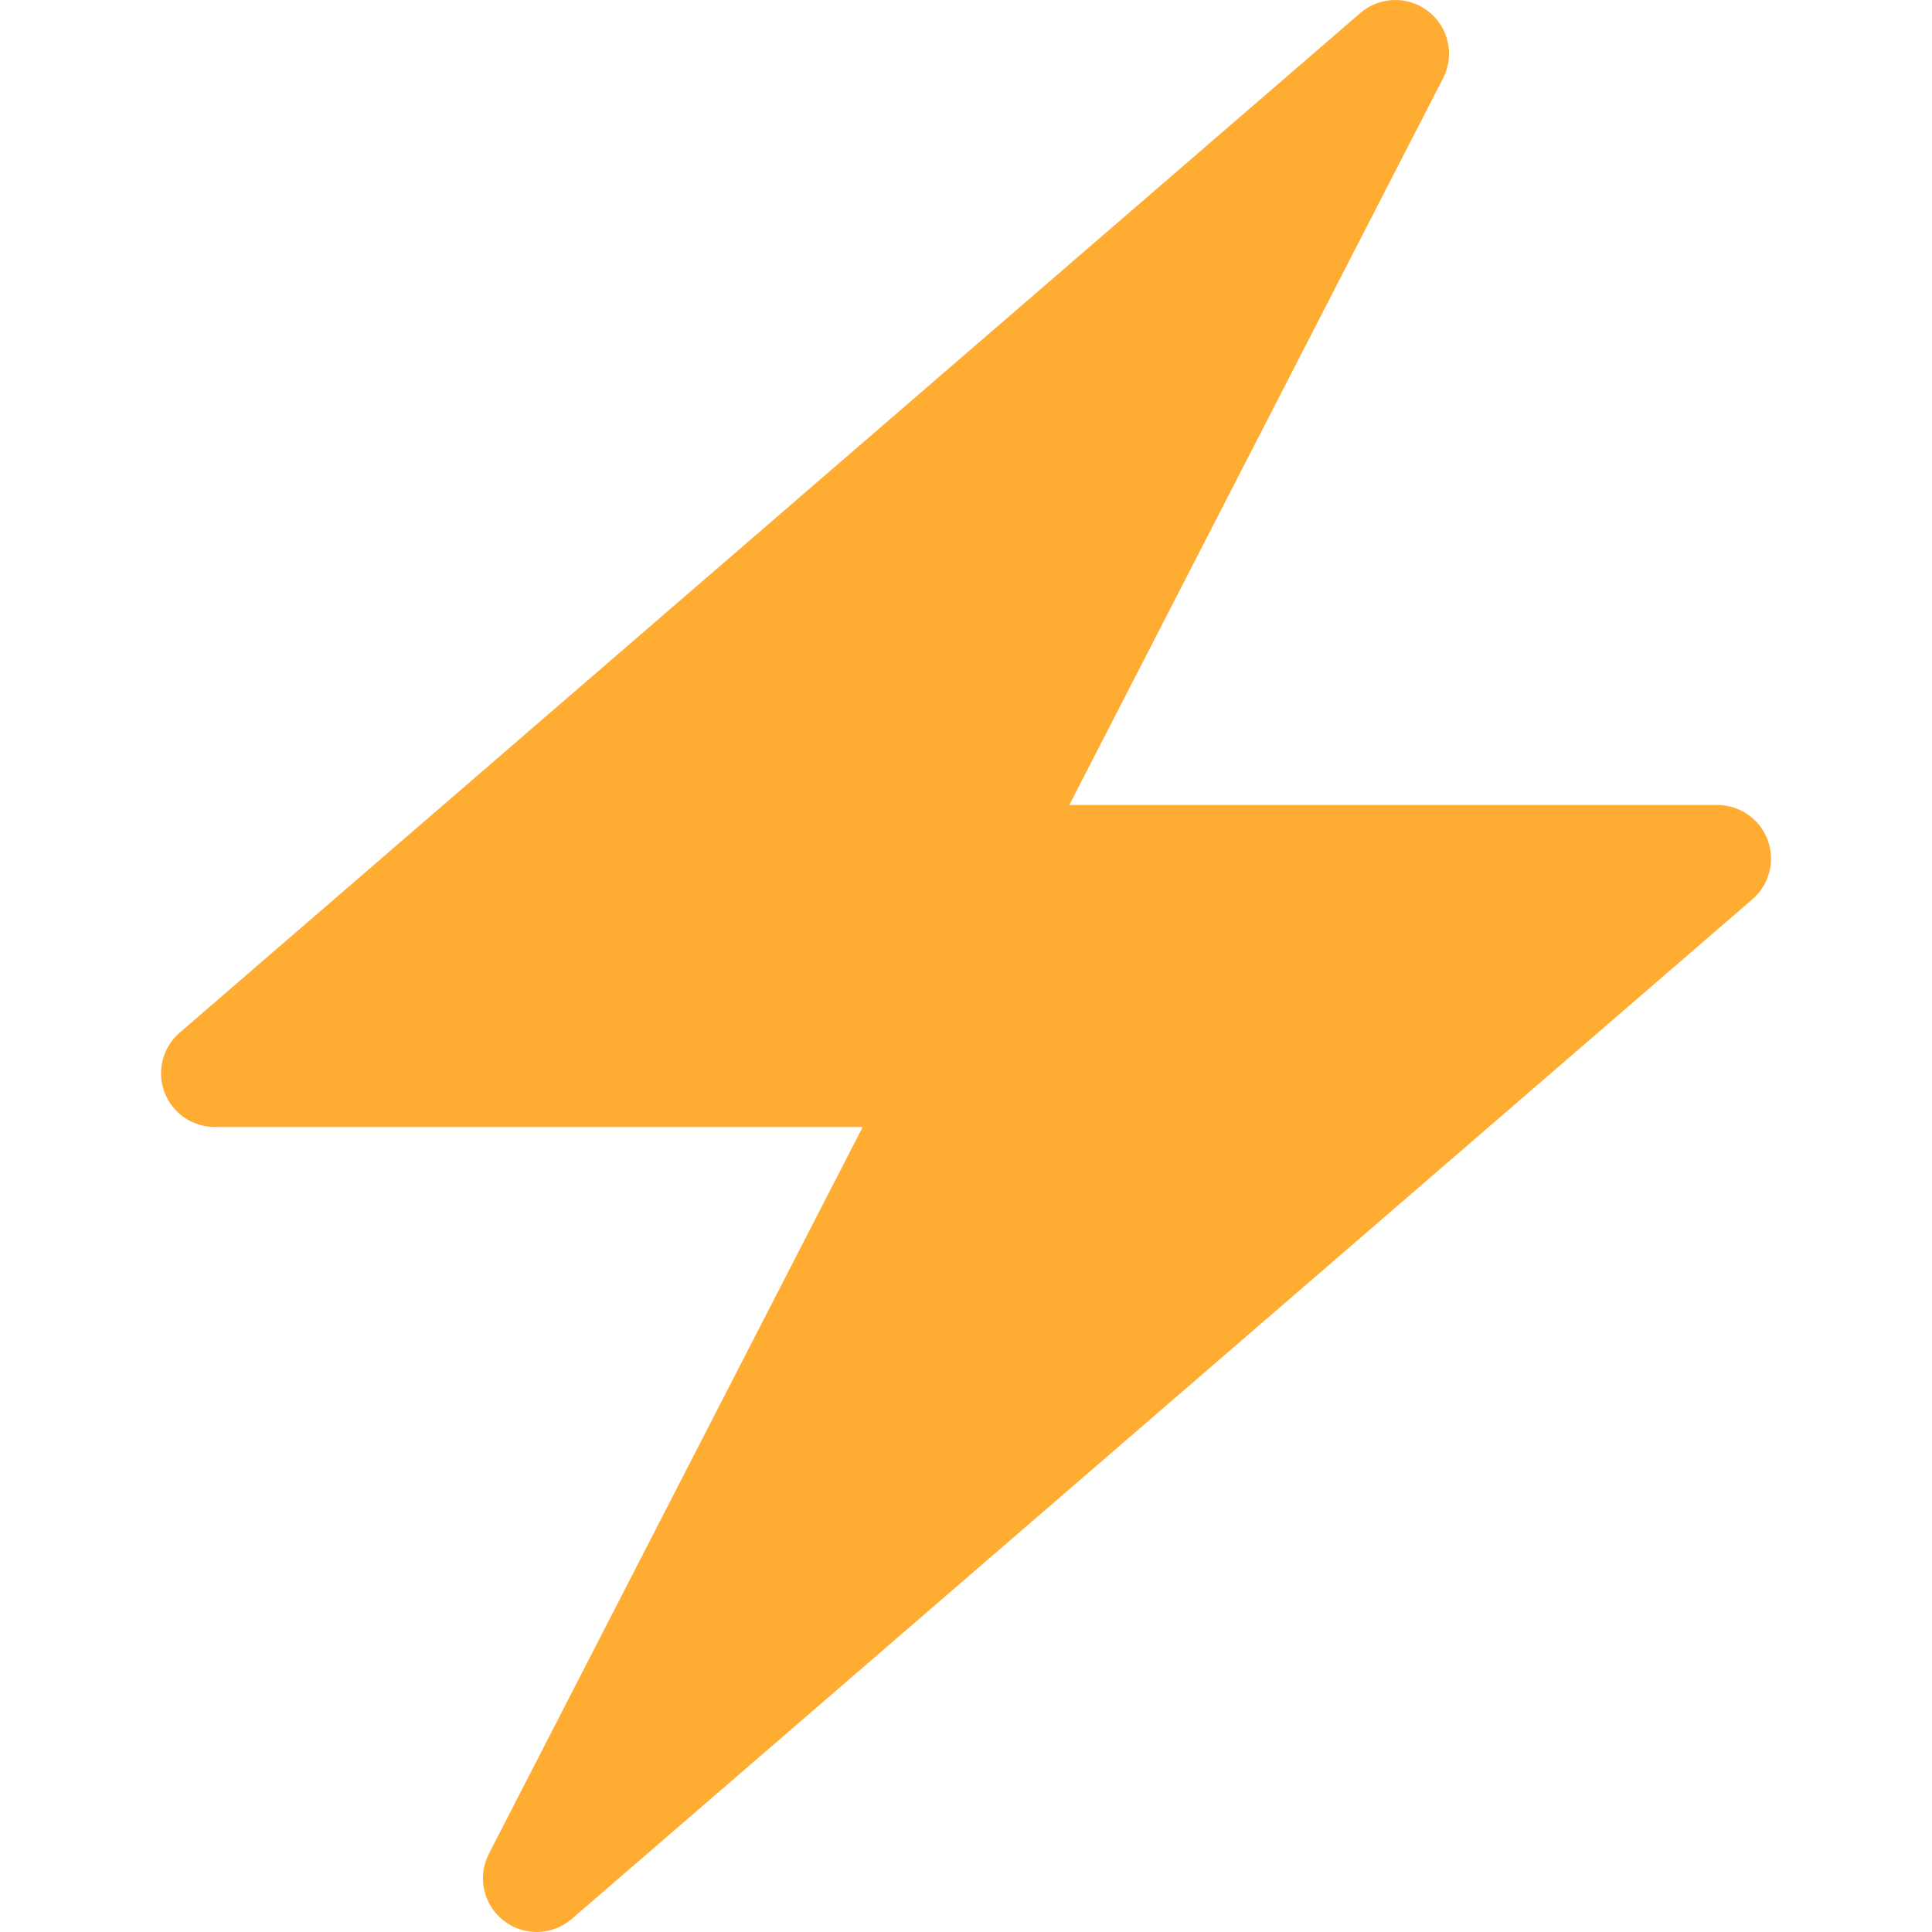
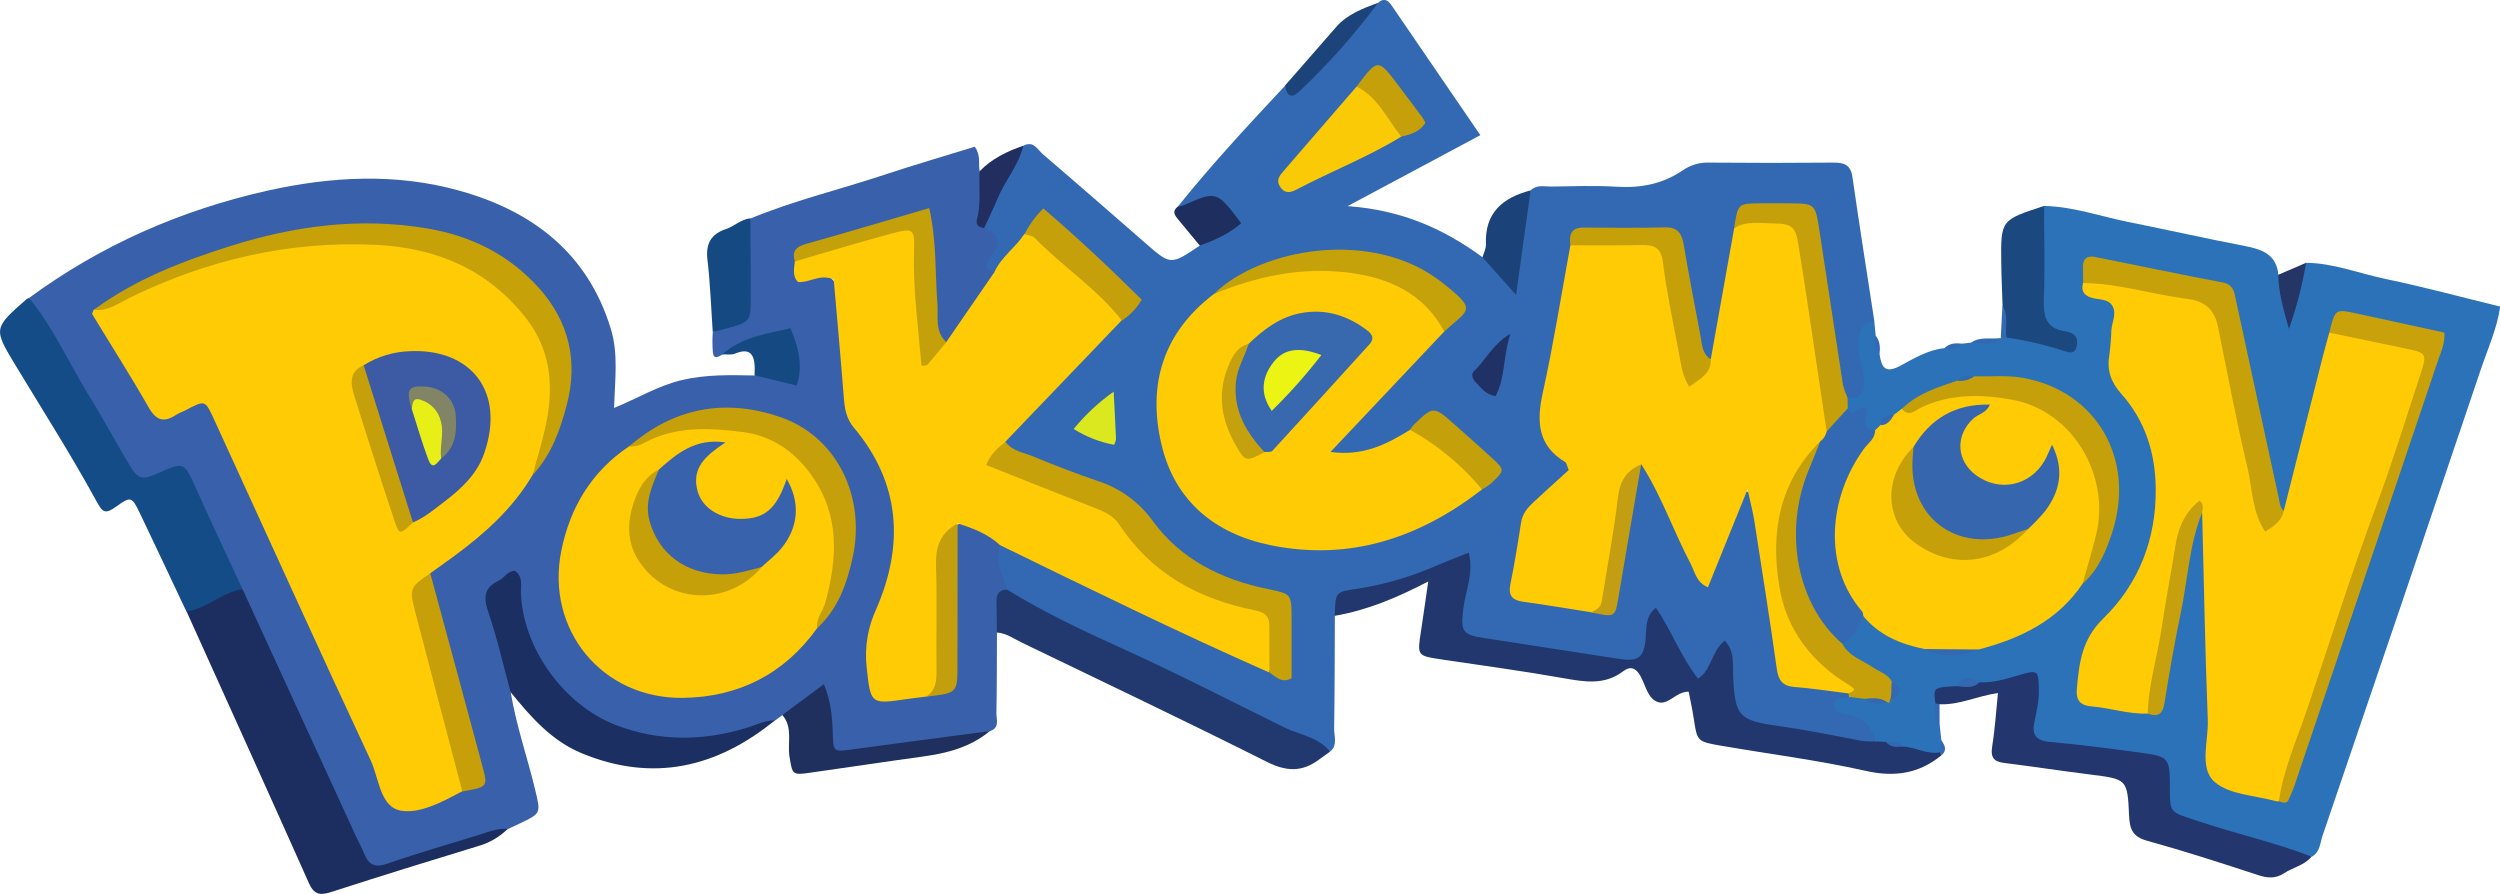
- <svg xmlns="http://www.w3.org/2000/svg" viewBox="0 0 36 36">
-   <path fill="#FFAC33" d="M32.938 15.651C32.792 15.26 32.418 15 32 15H19.925L26.89 1.458c.219-.426.106-.947-.271-1.243C26.437.071 26.218 0 26 0c-.233 0-.466.082-.653.243L18 6.588 3.347 19.243c-.316.273-.43.714-.284 1.105S3.582 21 4 21h12.075L9.11 34.542c-.219.426-.106.947.271 1.243.182.144.401.215.619.215.233 0 .466-.082.653-.243L18 29.412l14.653-12.655c.317-.273.43-.714.285-1.106z" />
+ <svg xmlns="http://www.w3.org/2000/svg" viewBox="0 0 916.07 327.55">
+   <defs>
+     <style>.cls-1{fill:#3269b2;}.cls-2{fill:#3860ab;}.cls-3{fill:#2b72b8;}.cls-4{fill:#21376d;}.cls-5{fill:#1c2d60;}.cls-6{fill:#144c87;}.cls-7{fill:#23366e;}.cls-8{fill:#21396e;}.cls-9{fill:#1c2f62;}.cls-10{fill:#1a487f;}.cls-11{fill:#1f305e;}.cls-12{fill:#144981;}.cls-13{fill:#1c4379;}.cls-14{fill:#1e2f5f;}.cls-15{fill:#1d447a;}.cls-16{fill:#212e5f;}.cls-17{fill:#243566;}.cls-18{fill:#ffcb04;}.cls-19{fill:#fecb04;}.cls-20{fill:#c6a109;}.cls-21{fill:#c6a00a;}.cls-22{fill:#c5a00a;}.cls-23{fill:#fbca06;}.cls-24{fill:#c5a10a;}.cls-25{fill:#c6a009;}.cls-26{fill:#c4a00b;}.cls-27{fill:#c39e12;}.cls-28{fill:#c5a00b;}.cls-29{fill:#dbe81f;}.cls-30{fill:#1f3165;}.cls-31{fill:#c6a108;}.cls-32{fill:#c7a009;}.cls-33{fill:#c4a00a;}.cls-34{fill:#c39f0e;}.cls-35{fill:#c7a109;}.cls-36{fill:#c8a10b;}.cls-37{fill:#c6a00d;}.cls-38{fill:#3868ae;}.cls-39{fill:#c5a10d;}.cls-40{fill:#3d5aa5;}.cls-41{fill:#c6a00b;}.cls-42{fill:#3863ac;}.cls-43{fill:#c5a009;}.cls-44{fill:#3566ae;}.cls-45{fill:#ecf413;}.cls-46{fill:#818565;}.cls-47{fill:#e8ef16;}</style>
+   </defs>
+   <g id="Layer_2" data-name="Layer 2">
+     <g id="Layer_1-2" data-name="Layer 1">
+       <path class="cls-1" d="M489.13,225.64c-.06,13.83-.05,27.67-.26,41.5,0,2.78,1.33,6-1.52,8.29-5.8-.42-10.89-3.1-15.85-5.64-31.35-16-63.5-30.42-94.91-46.33-3.54-1.79-7.22-3.46-9.6-6.9-2.06-5.69-6.56-11.24-1-17.37,8.66.24,15.74,5,22.94,8.79,25,13,51.06,23.65,76.47,35.67.64.16,1.53.58,1.91.27,6.35-5.18,2.13-12.13,2.8-18.25.47-4.26-2.73-6.3-6.73-7.25-19.4-4.61-35.69-14-47.23-30.77-2.54-3.69-6.52-5.5-10.56-7.18-8.88-3.71-18.09-6.57-26.94-10.39-3.91-1.69-8.24-2.85-10.42-7.12-.8-5.08,3-7.74,5.9-10.7,11.74-12,23.7-23.71,35.46-35.64,3.75-3.23,5.29-6.39,1.15-10.77-7.73-8.18-16.3-15.39-24.82-22.68-5.42-4.64-6.34,1.39-8.71,3.9a120.77,120.77,0,0,1-11.83,13.34c-5.83,1.06-6.26-2.51-4.64-6.32,1.78-4.15.64-7.57-1-11.19C361.65,71.43,367.51,62,375,53.4c3.74-2,5.25,1.5,7.2,3.17,12.62,10.76,25.09,21.72,37.61,32.6,9.17,8,9.18,8,19.84.81,1.24-2.47,3.49-3.74,5.76-5.07s5.5-2.16,3.82-5.59-4.25-5.8-8.62-4.49c-2.95.88-5.74,3.57-9.06.92,12.42-15.45,25.91-30,39.43-44.44,7.17.25,10.13-5.88,13.73-10.08A156.76,156.76,0,0,1,505,1c2-1.8,3.49-1.1,4.83.86,10.65,15.59,21.32,31.16,32.61,47.67l-48.63,26c20,1.42,35.38,8.43,49.42,18.72,5.59,1.27,8.85,4.7,10.18,9.6,2.44-10.76,1-23.35,7.47-34.12,2.2-2.17,5-1.34,7.56-1.37,8-.11,15.94-.43,23.88.06,8.92.56,17-1,24.46-6.11a15.71,15.71,0,0,1,9.35-2.73q22.89.21,45.78,0c3.85,0,6.22.84,6.85,5.16,2.56,17.69,5.35,35.35,8.06,53-4.8,5.6-2,11.79-1.53,17.85s1,12.53-8.37,11.61c-4.43-2-4.28-6.26-4.95-10.09-3-16.9-5.5-33.87-8.18-50.82-1.06-6.66-4.82-10-11.51-9.47-5.69.49-13.49-2.46-14.22,7.56-1.85,12.44-4.55,24.72-6.55,37.13-.58,3.57-1.22,7.2-3.76,10.07-6.35.66-6.41-4.59-7.44-8.4-2.09-7.72-2.82-15.74-4.48-23.57-2.72-12.88-2.69-12.89-15.44-12.93q-8,0-16,0c-2.75,0-5.46,0-6.26,3.49-4.06,18.54-6.51,37.36-10,56-1.29,6.88-1.14,13,4.38,18.38s2.77,10.71-2,14.48c-10,7.81-11.46,18.87-13.11,30.15-.87,5.89,1.22,8.76,7,9.57,6.26.87,12.47,2.09,18.74,2.9,4.27,1.36,6.51.62,7.28-4.61,1.71-11.74,3.83-23.42,5.74-35.12.7-4.26,1.24-8.51,4.13-12,6.09-1.24,6.8,4.11,8.61,7.51,5.26,9.92,8.44,20.87,15.3,31,5.6-6.37,6.62-14.42,10.15-21.18,1.48-2.85,2.28-7.55,5.89-7.12,4,.47,4.59,5.23,5.13,8.79,2.37,15.72,5.15,31.39,7.08,47.15,1.12,9.1,4.82,13.85,14.15,14.22a22.3,22.3,0,0,1,9.64,2.13,3.55,3.55,0,0,1,1.54,2.26c-2.12,4.67,2.34,4.86,4.52,6.72,3.53,3,8.37,5.68,4.1,11.53-15.79.81-30.81-3.69-46-6.9-4.49-.94-5.65-5.12-6.88-9-1.49-4.74-.39-9.88-2.2-14.47-1.46,0-1.86.94-2.47,1.7-6.39,7.92-7.67,7.84-13.4-.87-1.46-2.23-2.68-4.61-4.07-6.87s-1.66-5-4.27-6.38c-4,13.77-5.37,14.66-20.52,12.77-13.54-1.69-27-4-40.45-6.15-12.28-2-13.87-4.55-12.33-16.66.48-3.81,2.31-7.65.37-12.12-13.25,3.11-25.54,9.33-39,11.32C491.83,219.78,491.32,223.67,489.13,225.64Z" />
+       <path class="cls-2" d="M360.62,83.58c5.64,2.29,6.23,5.61,2.51,10.35-1.51,1.94-3.16,4.76,1.25,5.84-2.06,11.73-9.45,19.72-18.58,26.5-5.5-3.69-5.14-9.58-5.46-15.11-.47-7.9.49-15.86-.93-23.72-.67-3.74-1.59-7.65-6.78-6.17-11.72,3.34-23.41,6.79-35,10.59a4.07,4.07,0,0,0-3.1,4.48c.17.31.23.86.41.9,14.33,3.05,14.85,13.71,15.4,25.59.67,14.72,2.25,28.85,11.56,42.27,12.43,17.92,10.29,38.63,2.28,58.4-2.67,6.6-4.75,13.09-3.76,20.31,1.31,9.43,2.51,10.44,12.14,9.39a52.49,52.49,0,0,1,7-.53c6.62,0,8.19-4.32,8.3-9.85.26-12.19,0-24.39.14-36.58,0-4.59-.44-9.27,1.7-13.61,8.29-3.17,13.38-1,16.89,7.17-2.49,5.9,1.07,10.9,2.41,16.23-2.11,5,.35,11.16-3.69,15.74-.05,9.84,0,19.69-.2,29.52,0,2.34,1.27,5.47-2.38,6.62-16.5,6.58-34.19,6.71-51.39,9.42-5.28.83-8.1-1.86-8.78-7-.3-2.3-.4-4.61-.58-6.92-.38-4.73-1.48-8.36-7-4.22-2.51,1.87-5.71,1.33-8.27,2.84l-2.74,2c-31.87,18.5-71.53,7.19-87.49-20.21-4.05-6.95-7.34-14.08-8.08-22.24-.2-2.31,1-6.47-2.75-6.25-4.08.24-4.77,4.14-3.94,7.68,1.59,6.78,3.54,13.47,5.21,20.23.84,3.41,3,6.89.22,10.4,2,12.15,6.07,23.76,8.94,35.68,2.1,8.7,2.22,8.68-5.55,12.39-1.49.71-3,1.39-4.48,2.09-14.33,6.28-29.76,9.27-44.37,14.71-4.24,1.57-7,.34-9.42-3.05a38,38,0,0,1-3.42-6.09c-13.9-30.62-28.31-61-42-91.7C81.07,205.68,76,193.44,70.27,181.47c-2.74-5.79-5.74-8.61-12.19-5.52-4.45,2.12-8.9,1.25-11.43-2.92-12.71-20.88-26.63-41.1-36-63.85C37,89.81,66.25,77,98.08,69.85c23.37-5.2,47-6.47,70.19,0,26.73,7.42,47.1,22.81,55.57,50.71,2.77,9.14,1.51,18.48,1.16,28.93,8.58-3.51,16.1-8.12,24.69-10.18,8.92-2.14,17.81-1.89,26.78-1.72,2-1.56,4.32-1.29,6.66-.92s4.85,1.58,6.29-1.07c1.56-2.85.53-5.89-.75-8.59-1.45-3.06-4.22-2.68-6.92-2.07-5.79,1.3-11.61,2.51-17.07,5-1.33.66-3.06,2-3.45-.64a49.88,49.88,0,0,1-.06-7.54c10.41-5.19,11.86-14.2,11-24.6-.47-5.76-.94-11.83,2.76-17.06,16-6.64,32.81-10.63,49.17-16.07,11-3.65,22.1-6.87,33.08-10.27,2.31,3.15,1.25,6.26,1.81,9.06C365.18,69.25,358.91,76.73,360.62,83.58Z" />
+       <path class="cls-3" d="M677,145.8c5.79.45,6.52-3.15,6-7.63-.43-4.25-2.32-8.21-2-12.66.29-4.05,1.07-7.24,5.8-7.73l.51,5.26c1.09,2.1.27,4.59,1.4,6.68.7,4.68,1.88,7.39,7.63,4.3,5.06-2.73,10.2-5.85,16.2-6.45,2-1.3,4.61-.08,6.53-1.65l3.23-.37c3.41-1.73,7.44.42,10.8-1.69l0,0a9.08,9.08,0,0,1,2.53-1.68c6.07-1.31,11.66,1.5,17.52,2.06C745.41,117.24,743,89,749,75.47c10.66.21,20.69,3.83,31,5.9,14.31,2.87,28.55,6.07,42.87,8.84,6.23,1.21,11.31,3.17,12,10.48,3.9,3.45,3.73,8.14,4.05,12.38,1-5.69,1.86-11.86,6.13-16.77,10.07.12,19.42,3.9,29.1,5.92,14,2.91,27.74,6.65,42,10.12-1.23,8.3-4.59,15.53-7.1,23q-28.83,85.5-58,170.87c-.92,2.7-.9,6-3.91,7.7-17.28-.5-32.9-7.31-48.77-13-4.59-1.66-6-6.17-5.91-10.7.19-8.13-4.1-10.94-11.59-11.69-9.92-1-19.75-2.78-29.65-4-6.11-.76-8.43-4.24-8.29-10.24.31-12.95.19-12.95-12.34-12.43-1,0-2,0-3,.1-3.63,0-7.38-.75-10.75,1.43-.92.3-2,.83-2.82.51-4.24-1.7-4.67.22-3.69,3.66-.11,2.76-.67,5.55.45,8.24q.3,2.76.59,5.51a5.25,5.25,0,0,1,.25,4.59c-4.49,2.95-9,1.79-13.58.2a42.54,42.54,0,0,0-7.22-2,5.8,5.8,0,0,1-3.62-2.47c-1.41-5.71-5-9.08-10.85-9.92-2-.29-4.28-1.16-4.14-3.42.2-3.27,3.48-2.13,5.45-2.86,1.43-1.35,3.15-1.4,4.94-1.16,2.36.5,4.69,1.26,7.17,1a10.88,10.88,0,0,0,2.2-.71c1.31-1.65.43-2.87-.79-4-5.44-5.27-14.91-6-17-15,2.35-3.89,4.29-8.13,8.65-10.36,7.78,3.46,14.51,9.13,23.11,10.83a33.83,33.83,0,0,0,18.24-.06c15.25-3.88,28.07-11.56,37.84-24.05,8-10.66,13.28-22.49,11.6-36-2.62-21-18-34.43-39.25-35.3-3.32-.14-6.64,0-10,0a15.72,15.72,0,0,0-6.68,1,65.64,65.64,0,0,0-18.87,9.31,37.85,37.85,0,0,1-4.42,2.52,15.18,15.18,0,0,0-4.85,3.76A6.49,6.49,0,0,1,686,159c-4.63-1.74-6.24-6.84-10.29-9.25A4.46,4.46,0,0,1,677,145.8Z" />
+       <path class="cls-4" d="M697,273.58c4.7,0,9,3.06,13.81,2.07l.64,1.07c-8.29,6.78-17.17,8.14-27.85,5.74-17.49-3.93-35.35-6.17-53-9.22-8.77-1.51-8.71-1.62-10-10.16-.48-3.25-1.22-6.46-1.82-9.62-4.6-.13-7.44,5.08-11.25,3.81s-4.53-6.23-6.46-9.63c-1.71-3-3.72-3.63-6.33-1.65-6.86,5.2-14.21,3.86-21.91,2.5-14.73-2.61-29.56-4.61-44.35-6.82-9.21-1.37-9.19-1.33-7.82-10.21.85-5.54,1.63-11.1,2.69-18.39-11.68,6.08-22.54,10.57-34.22,12.57.15-8.95.19-8.72,8.89-10a116.8,116.8,0,0,0,28.52-8.45c3.64-1.55,7.34-3,11.65-4.68,1.9,7.47-1.19,14-2,20.55-1,8-.45,9.49,7.14,10.66q25,3.84,49.94,7.72c7,1.09,9.11-.41,9.75-7.42.35-3.84-.32-7.92,3.72-11.33,5.72,8.28,9.06,17.77,15.46,26,5-3.14,4.81-9.95,9.78-13.94a10.45,10.45,0,0,1,2.91,6.84c.18,2.32.11,4.65.22,7,.64,13.74,2.38,15.43,15.83,17.33,9.49,1.34,18.91,3.14,28.31,5a25.87,25.87,0,0,0,7.87.72l4,.21C692.67,273.63,695.31,272.07,697,273.58Z" />
+       <path class="cls-5" d="M88.88,215.91q20.81,45.35,41.62,90.68c1,2.12,2.12,4.17,3,6.33,1.69,4.18,4.06,5.08,8.58,3.51,11.28-3.95,22.81-7.19,34.22-10.77,3.17-1,6.27-2.26,9.71-1.9a25.11,25.11,0,0,1-11,6.33c-17.73,5.4-35.45,10.88-53.08,16.59-4,1.31-6.62,1.69-8.7-3-14.84-33.27-29.89-66.45-44.88-99.66C74.25,219,79.9,213.26,88.88,215.91Z" />
+       <path class="cls-6" d="M88.88,215.91c-7.51,1.08-13,7.13-20.58,8.15-5.67-12-11.3-24-17-35.92-2.9-6-3.31-6.45-8.47-2.69-4.64,3.38-5.29,2.21-7.9-2.55-9.09-16.58-19.29-32.55-29.07-48.75-8.34-13.8-8.34-13.8,3.88-24.54a3.57,3.57,0,0,1,.9-.43c9.13,11.11,14.83,24.33,22.35,36.43,5.08,8.18,9.57,16.71,14.55,24.95,3.16,5.22,4.56,5.41,10.6,2.73,9.35-4.13,9.33-4,13.61,5.52C77.31,191.24,83.15,203.55,88.88,215.91Z" />
+       <path class="cls-7" d="M725.35,250c5.07.27,9.8-1.23,14.58-2.65,6.84-2,7.06-1.74,7.18,5.6.07,4-.88,7.86-1.69,11.76-.9,4.29.48,6.67,5.51,7.13,11.82,1.08,23.61,2.61,35.37,4.24,7.8,1.08,8.72,2.25,8.79,10.19.1,12.29-.86,10.89,11.28,14.91,13.48,4.47,27.39,7.59,40.66,12.71-2.63,3.22-6.8,3.9-10.06,6.07-3,2-6,1.86-9.42.73-13.53-4.43-27.09-8.83-40.82-12.62-5.36-1.48-6.37-4.41-6.58-9.27-.59-13.38-.79-13.29-14.25-15-10.52-1.31-21-2.92-31.54-4.24-3.79-.47-5-2-4.38-5.94,1-6.17,1.38-12.44,2.13-19.67-7.6,1.06-14.22,4.46-21.4,4.1-.66.64-1.16.53-1.5-.32-.86-5.86-.86-5.86,7.92-6.31C719.6,249.45,722.69,250.93,725.35,250Z" />
+       <path class="cls-8" d="M365.29,231.77c-.05-3.82-.1-7.63-.16-11.45,0-2.62,1-4.25,3.85-4.29,13.32,8.24,27.49,14.92,41.68,21.34,20.33,9.2,40.13,19.44,60.14,29.27,5.58,2.74,12.35,3.41,16.55,8.79-1.34,1-2.7,1.89-4,2.88-6.19,4.64-12,4.45-19.13.86-29.73-14.93-59.79-29.2-89.75-43.68C371.49,234.05,368.75,232,365.29,231.77Z" />
+       <path class="cls-9" d="M187.09,253.6c-2.69-9.9-4.94-19.95-8.26-29.64-1.88-5.52-1.12-8.82,4.08-11.28,2-1,3.07-3.57,5.81-3.48,3,2.11,2.07,5.34,2.17,8.21.73,20.07,15.7,40.91,34.74,48.25,15.79,6.09,31.73,5.94,47.78,1.1,3.47-1,6.74-2.87,10.51-2.77-21.28,17.28-44.56,22.79-70.64,12.07C202.06,271.45,194.47,262.66,187.09,253.6Z" />
+       <path class="cls-10" d="M749,75.47c0,11.27.34,22.55-.08,33.8-.23,6.35.53,11.2,8,12.14a7.56,7.56,0,0,1,1.9.57c2.29.94,2.57,2.86,2.14,4.92-.6,2.84-2.53,2.38-4.57,1.71a127.61,127.61,0,0,0-21.13-4.94c-2.49-3.62-.17-7.85-1.46-11.63-.17-5.26-.43-10.52-.48-15.79C733.12,80.62,733.15,80.62,749,75.47Z" />
+       <path class="cls-11" d="M286.66,262l15.23-11.28c2.71,6.43,3.13,12.55,3.28,18.79.14,5.9.61,6,6.5,5.17,17-2.31,34-4.53,51-6.78-7.15,5.95-15.7,8.12-24.67,9.34-13.82,1.89-27.61,4-41.42,5.94-6.23.88-6.24.62-7.3-6C288.5,272.12,290.62,266.52,286.66,262Z" />
+       <path class="cls-12" d="M274.94,80c.06,9.54.18,19.08.15,28.63,0,9.3-.1,9.3-9.18,11.81-1.58.43-3.16.82-4.74,1.23-.61-8.84-.91-17.72-1.94-26.51-.69-5.89,1.31-9.39,6.8-11.24C269.11,82.91,271.53,80.32,274.94,80Z" />
+       <path class="cls-13" d="M560.86,69.76c-1.68,12-3.35,24.1-5.32,38.3L543.22,94.28c.44-1.58,1.33-3.18,1.26-4.74C544,77.93,550.65,72.42,560.86,69.76Z" />
+       <path class="cls-12" d="M264.68,129.86c6.95-6.22,15.77-7.49,25-9.58,2.68,6.74,4.76,13.28,2.28,21l-15.48-3.76c0-1,.09-1.92.07-2.88-.12-4.86-1.86-7.26-7.15-5.09C268,130.15,266.26,129.8,264.68,129.86Z" />
+       <path class="cls-14" d="M431.52,75.75a8.85,8.85,0,0,0,1.93-.42c12.38-5.47,12.38-5.48,21.37,6.47-4.46,3.86-9.71,6.23-15.2,8.17l-7.84-9.48C430.52,79,429.35,77.46,431.52,75.75Z" />
+       <path class="cls-15" d="M505,1a246.28,246.28,0,0,1-29,32.59c-3.06,2.89-4.64,1.22-5.07-2.32q9.39-10.75,18.81-21.52C493.83,5.14,499.41,3.1,505,1Z" />
+       <path class="cls-16" d="M360.62,83.58c-1.76-.35-3.25-1-2.64-3.2,1.61-5.82.61-11.77,1-17.64,4.45-4.61,10-7.28,16-9.34-1.73,7.16-6.68,12.75-9.48,19.4C364,76.43,362.25,80,360.62,83.58Z" />
+       <path class="cls-17" d="M845,96.3a142.4,142.4,0,0,1-6.28,24.22c-2.27-8-3.8-13.76-3.9-19.83Z" />
+       <path class="cls-1" d="M733.74,112c2.49,3.63.85,7.77,1.46,11.63l-2.05.15Q733.45,117.93,733.74,112Z" />
+       <path class="cls-1" d="M733.1,123.86c-3.18,3.24-7.13,1.55-10.8,1.69C725.61,123.17,729.5,124.43,733.1,123.86Z" />
+       <path class="cls-1" d="M709.21,257.76a6.37,6.37,0,0,1,1.5.32l0,7.62C708.31,263.4,709.2,260.5,709.21,257.76Z" />
+       <path class="cls-1" d="M711.47,276.72a2.91,2.91,0,0,1-.64-1.07c.15-1.48.3-3,.44-4.43C712.64,273,713.61,274.81,711.47,276.72Z" />
+       <path class="cls-1" d="M688.71,129.72c-2.1-1.88-1.57-4.32-1.4-6.68C688.92,125,689,127.34,688.71,129.72Z" />
+       <path class="cls-1" d="M719.07,125.92c-1.74,2.26-4.17,1.82-6.53,1.65C714.37,125.65,716.7,125.7,719.07,125.92Z" />
+       <path class="cls-18" d="M677.33,254.09c-6.57-.81-13.12-1.84-19.72-2.35-4.58-.35-6-2.58-6.58-6.89-2.52-18-5.39-36-8.21-54.06-.5-3.17-1.34-6.28-2.47-11.47l-14.52,35.87c-4.31-1.76-4.79-5.71-6.37-8.7-6.32-12-10.67-24.92-18.06-36.36-8.31,9.7-6.57,22.24-9.15,33.51a125.26,125.26,0,0,0-2.52,14.49c-.39,3.64-1.44,7.44-6.71,6.21-8.21-1.28-16.41-2.69-24.65-3.8-4.06-.54-5.8-2.1-4.93-6.44,1.51-7.5,2.76-15,3.92-22.61.49-3.23,2.35-5.44,4.57-7.49,4.39-4.06,8.84-8.07,12.9-11.77-.74-1.77-.81-2.6-1.23-2.86-10.24-6.13-10.6-15-8.26-25.55,3.93-17.84,6.78-35.93,10.09-53.92,10-5.45,20.56-3.24,30.9-1.78,4.65.65,5.44,5.42,6.18,9.32,1.9,10.1,4,20.16,5.47,30.33.93,6.66,3.49,8.15,8.89,3.9l8.58-48.06c9.79-8.67,23.62-6.28,25.9,5.17,4.46,22.42,8.59,44.94,10.33,67.8a11.42,11.42,0,0,1-2.41,6.2c-22.67,23.1-20.6,61.33,4.46,82.37,2.28,1.91,5.3,3.17,6.71,5.86C682.27,254.51,680.38,255.08,677.33,254.09Z" />
+       <path class="cls-18" d="M339.38,255.25c-2.31.29-4.62.54-6.93.88-13.48,2-13.41,2-14.91-11.82a40.15,40.15,0,0,1,3.54-21.13c10.22-23.48,8.89-46.09-8.1-66.36-2.86-3.41-3.45-6.88-3.76-10.91-1.14-14.56-2.47-29.1-3.72-43.49-5-2.26-8.9,1.3-13.07.93-2.23-2.27-1.37-5-1.19-7.55,12-8.34,26.22-10.58,40-13.32,5.57-1.1,6.31,4.83,6.5,9.22.42,10,.26,19.88,1.55,29.84.82,6.31,3,6.29,7.43,3.83l17.62-25.6c2.5-5.58,7.72-9,11-14a3.74,3.74,0,0,1,5.41,0c9.74,9,20.89,16.47,29.24,27a4.84,4.84,0,0,1,1,4.64q-21.3,22.24-42.62,44.48c-2.05,5.36-.71,8.75,5.2,10.45,4.45,1.27,8.61,3.59,13,5.07,13.17,4.41,24.7,10.74,33.43,22.24,8.39,11.05,21.14,15.85,34,19.82,14.45,4.45,17.51,11.81,11,26.91-33.27-14.68-65.9-30.7-98.57-46.63-4.46-4.15-10-6.23-15.67-8-3.72,6.17-4.83,12.91-4.77,20,.08,10.94.19,21.88-.09,32.82C345.91,249.43,345.52,254.21,339.38,255.25Z" />
+       <path class="cls-19" d="M543.07,179.34c-22.92,17.77-48.48,26.35-77.42,20.45-20.5-4.18-35.24-16.18-40.11-37.15-5.1-21.94.75-40.82,19.23-54.89,26-14.29,52-17.23,77.45,1,4,2.9,9.27,6,7,12.72l-41.7,44.14c12,1.64,20.67-2.84,29.16-8.11C525.51,157.54,540,169.53,543.07,179.34Z" />
+       <path class="cls-20" d="M465.14,246.43c0-5.64,0-11.29,0-16.93,0-3.55-1.39-5.07-5.11-5.81-20.57-4.1-38-13.39-49.85-31.42-2.33-3.54-6-5-9.78-6.44-12.88-5-25.71-10.15-39-15.42,1.56-4,4.15-6.37,7.08-8.48,2.57,3.51,6.83,3.92,10.41,5.43,7.66,3.22,15.45,6.16,23.31,8.87A39.82,39.82,0,0,1,422.48,191c10.23,14,25.15,21.36,42,24.82,8.73,1.79,8.76,1.76,8.8,10.79,0,7.32,0,14.63,0,21.9C469.59,250.58,467.53,247.91,465.14,246.43Z" />
+       <path class="cls-21" d="M677.33,254.09c1.6-.74,3.41-1.15.47-2.91C664,242.88,654.61,230.88,652,215c-3.29-19.8-.11-38.38,15-53.28,2.62,2.8,1,5.67-.11,8.32-9.24,21.2-8,41.34,5.86,60.27,1.2,1.65,1.57,3.65,2.32,5.48,2.35,4.72,7.34,6.1,11.28,8.79,2.38,1.63,5.4,2.37,6.88,5.19,1.27,2.83,2.37,5.63-1.09,7.79l-.31-.06c-2.72-1.43-5.9,0-8.63-1.43l-5.62-.71A5.65,5.65,0,0,1,677.33,254.09Z" />
+       <path class="cls-22" d="M669.34,158.09q-3.57-23.93-7.14-47.85c-1-6.84-2.12-13.66-3.2-20.48-1-6.5-2.36-7.86-9-7.9-4.9,0-10-1.08-14.57,1.75,1.4-9,1.4-9,9.2-9.11,3.64-.06,7.29,0,10.94,0,9.5.1,9.59.1,11.08,9.75,2.94,19,5.76,38,8.69,56.94A27.65,27.65,0,0,0,677,145.8l.06,3.87C675.46,153.39,675,158.11,669.34,158.09Z" />
+       <path class="cls-23" d="M513.46,50.06C501.3,57.53,488,62.67,475.37,69.31c-2.13,1.12-4.31,1.94-6.14-.64s-.42-4.26,1.2-6.12q13.36-15.39,26.67-30.84C505.09,32.4,511.48,39.56,513.46,50.06Z" />
+       <path class="cls-24" d="M529.22,121.46c-7.57-14.09-20.48-19.79-35.36-21.59-17-2.06-33.35,1.31-49.08,7.88,17-16.65,58.12-24.38,83.67-4.22C541.59,113.89,538.25,113.2,529.22,121.46Z" />
+       <path class="cls-25" d="M626.87,131.67c.18,5.31-3.92,7.13-7.87,10-2.65-4-3-8.3-3.81-12.37-2.1-11-4.46-22.09-5.86-33.24-.69-5.56-3.38-6.34-7.91-6.26-8.66.17-17.32.07-26,.08-.48-3.77.16-6.54,4.93-6.49,9.92.09,19.84.17,29.76-.08,4.79-.11,6.17,2.37,6.87,6.49,1.88,11.07,4,22.08,6.1,33.12C623.68,126.14,623.65,129.6,626.87,131.67Z" />
+       <path class="cls-22" d="M411.1,117.46c-9.17-11.72-21.8-19.81-32.07-30.39-.79-.82-2.4-.85-3.63-1.25a36.36,36.36,0,0,1,6.9-9.43c12.55,10.68,24.44,21.92,36.06,33.42A22.82,22.82,0,0,1,411.1,117.46Z" />
+       <path class="cls-26" d="M543.07,179.34a92.6,92.6,0,0,0-26.39-21.85,10,10,0,0,1,1.12-1.58c7.4-7.24,7.42-7.25,15.38-.2,4.43,3.92,8.86,7.85,13.22,11.84,5.11,4.69,5.1,4.75-.08,9.63A22.1,22.1,0,0,1,543.07,179.34Z" />
+       <path class="cls-27" d="M583,224.34c1.81-.85,3.55-1.64,3.92-4,2-12.71,4.46-25.37,5.95-38.14.71-6,3.13-9.82,8.51-12.05-2.75,16.07-5.56,32.12-8.24,48.2C591.83,226.32,591.93,226.33,583,224.34Z" />
+       <path class="cls-28" d="M513.46,50.06c-5.16-6.38-8.47-14.41-16.37-18.35,7.8-10.32,7.81-10.32,15.2-.56q4.47,5.91,8.9,11.85a20.07,20.07,0,0,1,1.13,2C520.32,48.21,517,49.28,513.46,50.06Z" />
+       <path class="cls-29" d="M408.08,143.51c.36,7,.64,12.17.86,17.39a7.6,7.6,0,0,1-.68,2.09,42,42,0,0,1-14.83-5.81A74.25,74.25,0,0,1,408.08,143.51Z" />
+       <path class="cls-30" d="M548,145.14c-3.72-.6-5.19-3-7-4.79-1.26-1.24-2.22-3.11-.85-4.39,4.23-3.94,6.63-9.69,13.31-13.64C550.69,130.66,551.71,138.16,548,145.14Z" />
+       <path class="cls-18" d="M169.41,290a9.46,9.46,0,0,0-.92.4c-6.79,3.65-14.76,7.78-21.48,6.67-7.78-1.28-8.08-11.84-11.17-18.43-19.27-41.23-38-82.69-57-124.08-3.88-8.49-3.47-8-11.43-3.94a24.69,24.69,0,0,0-2.7,1.27c-4.43,3-7.38,2.43-10.25-2.63-6.56-11.54-13.76-22.71-20.63-34.08-.2-.33.31-1.09.49-1.65,23.16-11.68,46.8-22.27,72.8-25.57,19.88-2.53,39.79-2.48,59,4.81,24.56,9.32,39.4,31.31,37.83,56.08-.59,9.21-4.79,17.15-8.78,25.16-7.17,12.23-17.47,21.44-28.71,29.72-2.92,2.16-5.88,4.24-8.83,6.35-3.35,5.49-3.34,11.23-1.75,17.3,4.39,16.73,9.26,33.33,13.48,50.11C170.42,281.59,172.21,285.82,169.41,290Z" />
+       <path class="cls-18" d="M299.39,230.22c-12.08,16.83-28.8,25.24-49.19,25.5-29.53.37-50.38-25-44.51-53.95,3.19-15.8,11.07-29,24.78-38.19,9.76-6.12,20.19-8.73,31.93-9,32.15-.85,55.07,29.79,42.48,65.13C303.53,223.45,300.87,226.52,299.39,230.22Z" />
+       <path class="cls-31" d="M195.2,174c2.9-11.17,6.93-22,6.21-34a40.47,40.47,0,0,0-8.34-23c-13.87-18-32.8-26.18-55.24-27.28C105.93,88.19,76,95.19,47.4,109.16c-4,2-8,5-13,4.36,15.14-11.2,32.5-17.84,50.2-23.42,23.35-7.35,47.15-10.53,71.69-6.44,16.41,2.74,30.36,9.72,41.3,22s14.28,26.69,10.1,42.7C205.2,157.76,202,166.74,195.2,174Z" />
+       <path class="cls-21" d="M299.39,230.22c-.43-3.57,2.11-6.2,3-9.34,4.42-16.14,5.47-31.85-4.9-46.56-6.3-8.95-14.93-14.74-25.28-16-12-1.53-24.55-2.29-36,3.88a10,10,0,0,1-5.7,1.42c16.46-14.33,35.35-17.76,55.61-10.72s31.13,28.68,26.38,51.1C310.4,213.69,307.12,223.14,299.39,230.22Z" />
+       <path class="cls-32" d="M169.41,290c-5.81-22.1-11.66-44.19-17.4-66.31-2.07-8-1.64-8.75,5.65-13.61,6.38,23.56,12.8,47.09,19.11,70.66C178.81,288.36,178.67,288.4,169.41,290Z" />
+       <path class="cls-33" d="M346.76,125.37c-2.29,2.77-4.56,5.57-6.93,8.27-.31.36-1.18.23-2.15.39-1.23-14.07-3.17-28-2.74-42.21.24-8.14-.27-8.4-8.5-6.18-11.79,3.17-23.47,6.75-35.2,10.16-1.08-3.63.3-5.36,4-6.39,15-4.2,29.93-8.68,45.26-13.17,2.74,12,2.11,23.65,3,35.2C343.85,116.19,342.5,121.49,346.76,125.37Z" />
+       <path class="cls-34" d="M339.38,255.25c3.51-2.25,3.81-5.63,3.77-9.43-.15-12.83.23-25.68-.17-38.5-.22-6.93,1.6-12.19,7.92-15.47q0,25.8-.06,51.61C350.83,254,350.83,254,339.38,255.25Z" />
+       <path class="cls-18" d="M835.05,293.6a3.75,3.75,0,0,1-1,0c-7.66-2.16-17.07-2.34-22.52-7.06-5.84-5.07-2.23-15-2.53-22.76-1-25.3-1.42-50.61-2.07-75.92-7.34,1.2-5.7,8-6.61,12.22-3.33,15.42-5.61,31.07-8.51,46.59-.95,5.07-.94,10.6-4.77,14.8-7,.29-13.72-2.05-20.65-2.63-3.77-.31-5.77-1.89-5.38-6.35.84-9.57,1.81-18.16,9.67-25.84,13-12.69,19.41-29,19.24-47.56-.11-13.11-3.89-25-12.6-34.75-3.93-4.41-5.34-8.78-4.39-14.38a88.15,88.15,0,0,0,.73-8.92c.18-2.94,2-6,.48-8.77-1.59-3-5.25-2.32-8-3.25s-3.6-2.66-2.83-5.35c3.34-3.09,7.32-2.52,11.28-1.91,8.83,1.38,17.58,3.21,26.38,4.74s13.09,6.45,14.85,14.94c4.08,19.77,8.52,39.47,12.68,59.22.86,4.1.72,10.59,8.34,6.49q7-27.87,14.1-55.75c.81-3.2,1.73-6.37,2.59-9.56,12-3.89,22.71,1.73,33.46,5.25,5.42,1.77,3.2,7.35,1.81,11.35-5.24,15-10,30.23-15.19,45.29q-17.15,49.94-34,100C838.47,287.23,837.53,290.76,835.05,293.6Z" />
+       <path class="cls-19" d="M763.13,213.87C754,227.47,740.29,234,725,238c-6.66,1.09-13.32,1.42-19.95-.2-8.61-1.77-16.45-5-22.26-12-11.31-7.27-12.59-18.83-12.5-30.59.11-14.8,4.13-28.14,16.77-37.48l2-2c1.26-1.73,2.44-3.56,4.89-3.72l2.93-2.23c9.5-3.78,18.77-7.43,29.56-7.18,34.09.79,53.85,29.64,41.38,61.35A47,47,0,0,1,763.13,213.87Z" />
+       <path class="cls-1" d="M687.09,157.78c0,3-2.49,4.53-4,6.57-13.12,17.87-15.21,43-.77,59.68.37.42.34,1.2.49,1.82-3.06,6.86-3.06,6.86-7.77,10-16.46-14.17-21.58-40.62-12.49-63.09,1.48-3.65,3-7.32,4.42-11a6,6,0,0,0,2.36-3.64q3.84-4.22,7.67-8.42c.54.86,1.42,1.87,2.29,1.35,3-1.8,5.68-3.83,4.18,2.3C682.75,156.32,684.37,157.53,687.09,157.78Z" />
+       <path class="cls-35" d="M836.84,187.18c-.72,3.59-3.38,5.47-6.8,7.61-4.91-7.18-4.66-15.71-6.51-23.45-4.07-17-7.25-34.29-10.77-51.46-1.27-6.19-4.39-9.46-11.27-10.34-12.76-1.64-25.17-5.69-38.18-5.84,0-2,0-4-.06-6,0-3.09,1.69-4.1,4.5-3.54,15.57,3.13,31.11,6.39,46.71,9.35,3.95.75,4.2,3.4,4.84,6.4,5.2,24.26,10.5,48.5,15.74,72.75C835.39,184.33,835.44,186,836.84,187.18Z" />
+       <path class="cls-36" d="M835.05,293.6c1.71-11.94,6.7-22.91,10.51-34.18,8.4-24.85,16.19-49.9,25.33-74.51,5.89-15.83,10.83-32,16.13-48.06,2.38-7.21,2.07-7.59-5.33-9.1-9.39-1.91-18.77-3.92-28.16-5.88,2.15-8.69,2.15-8.69,10-7l32.15,7c.29,4-1.19,6.89-2.22,9.93q-26,77-52,154a62.1,62.1,0,0,1-2.91,7.4C837.79,294.7,836.29,294,835.05,293.6Z" />
+       <path class="cls-22" d="M763.13,213.87c1.67-6.06,3.52-12.07,5-18.17,5.21-21.83-9-45.34-30.87-49.24-11-2-22.51-2.26-33.28,2.84-2.09,1-4.48,3.68-7.05.54,5.62-5.66,13-7.86,20.25-10.35,1.85-1.3,4.36,0,6.14-1.59,6,.14,12.11-.48,17.93.56,27,4.8,41.42,29.85,32.71,56.67C771.68,202.05,768.89,208.87,763.13,213.87Z" />
+       <path class="cls-37" d="M787,261.5c.26-10.9,3.66-21.3,5.19-32,1.38-9.73,3.36-19.37,4.86-29.09,1-6.73,3.41-12.62,8.93-16.95,1.6,1.21,1.17,2.84.91,4.43-4.7,11.76-5.22,24.41-7.78,36.62-2.31,11-4.21,22.11-6,33.21C792.48,261.73,790.68,262.82,787,261.5Z" />
+       <path class="cls-1" d="M705.08,237.82,725,238C718.35,240.72,711.7,241,705.08,237.82Z" />
+       <path class="cls-1" d="M725.35,250c-2.39,2.46-5.37,1.63-8.22,1.47C719.21,247.26,722.17,248,725.35,250Z" />
+       <path class="cls-1" d="M692.12,257.57c1.42-2.45.64-5.21,1.09-7.79C697.64,252.53,697.51,253.45,692.12,257.57Z" />
+       <path class="cls-1" d="M683.18,256.08c3-.3,6-.64,8.62,1.43C688.84,257.58,685.71,258.69,683.18,256.08Z" />
+       <path class="cls-1" d="M694,152.07c-1.19,1.81-2.28,3.76-4.89,3.72C689.33,152.72,691.17,151.76,694,152.07Z" />
+       <path class="cls-1" d="M723.29,137.9a7.88,7.88,0,0,1-6.14,1.59C718.8,137.41,721.08,137.78,723.29,137.9Z" />
+       <path class="cls-1" d="M697,273.58c-2.22.17-4.42.3-5.95-1.8C693.22,271.8,695.49,271.47,697,273.58Z" />
+       <path class="cls-38" d="M457.52,126c5.59-5.31,11.5-9.93,19.45-11.33,8.76-1.54,16.41.85,23.4,5.93,1.91,1.39,3.76,3,1.37,5.64-11.84,13-23.64,26.08-35.55,39-.5.55-1.88.29-2.85.4C448.72,158.09,446.17,140.66,457.52,126Z" />
+       <path class="cls-39" d="M457.52,126c-1.4,4.71-4.17,8.87-4.64,14-1,10.5,3.79,18.42,10.45,25.68-6.49,3.49-7,3.51-10.05-1.7-5.48-9.25-7.51-19-3.37-29.37C451.39,130.88,453.13,127.2,457.52,126Z" />
+       <path class="cls-40" d="M133.25,133.84a34,34,0,0,1,17-5.16c22.06-1,35.18,14.61,27.11,37.61-2.61,7.46-8.29,12.78-14.45,17.47-3.7,2.81-7.26,5.86-11.61,7.69-2.76-1.09-3.92-3.51-4.85-6-5.33-14.35-9.29-29.14-13.7-43.78A10.83,10.83,0,0,1,133.25,133.84Z" />
+       <path class="cls-41" d="M133.25,133.84q9,28.8,18.08,57.61c-4.77,4.54-5,4.63-6.73-.45q-7.65-23-14.85-46.22C128.46,140.6,127.85,136.13,133.25,133.84Z" />
+       <path class="cls-42" d="M241.42,172.06c6.7-6,13.58-11.6,24.43-9.94-6.9,4.58-12.67,9.15-10.22,17.89,1.7,6.08,8,10.06,15.55,10.12,9,.08,13.31-3.58,17.09-14.62,5,8.57,4.44,17.66-2,25.46-2.08,2.53-4.78,4.55-7.2,6.8-12,7.41-25.86,7-34.63-1.87C232,193.21,231.61,183.26,241.42,172.06Z" />
+       <path class="cls-43" d="M241.42,172.06c-2.49,6.07-5.35,12-3.36,19,3.42,12,13.24,19.27,26.58,19.41,5,.05,9.71-1.46,14.47-2.67-12.83,15-35.52,13.48-45.56-3.13-3.87-6.42-3.63-13.61-1.44-20.24C233.71,179.58,236.24,174.59,241.42,172.06Z" />
+       <path class="cls-44" d="M701.15,163.78c6.3-10.53,15.44-15.84,28-15.53-1.29,3.14-4.33,3.47-6.23,5.26-6.53,6.14-6.06,15.31,1.19,20.64,8.48,6.22,19.6,3.94,25-5.2,1-1.68,1.65-3.53,2.82-6,4.58,9.3,2.91,17.13-2.61,24.43a74.2,74.2,0,0,1-6.2,6.48c-13.6,11-26.27,6.52-35.42-.76C698,185.36,696.24,176.4,701.15,163.78Z" />
+       <path class="cls-25" d="M701.15,163.78l-.3,3.93c-1.64,21.69,16,35.11,36.71,28l5.56-1.89c-11.45,13-27.9,15.05-41.36,5.12C690.39,190.55,690.12,174.6,701.15,163.78Z" />
+       <path class="cls-45" d="M484.19,130.1A199.93,199.93,0,0,1,466,150.56c-4.73-6.76-3.28-12.86.68-17.9C470.78,127.4,476.79,127.22,484.19,130.1Z" />
+       <path class="cls-46" d="M150.88,149.84c-2.21-7.18-1.38-8.56,4.94-8.18,6,.35,10.67,4.48,11.14,10.33s.22,11.93-5.31,16c-3.69-2.07-2-5.66-2.39-8.63C158.63,154.22,157.35,149.79,150.88,149.84Z" />
+       <path class="cls-47" d="M150.88,149.84c.32-1.86.3-4.37,3.22-3.35a10.82,10.82,0,0,1,7.48,8.07c1.21,4.61-.58,9,.07,13.44-1.46,1.52-3.12,4.56-4.68.44C154.65,162.35,152.88,156.05,150.88,149.84Z" />
+     </g>
+   </g>
</svg>
